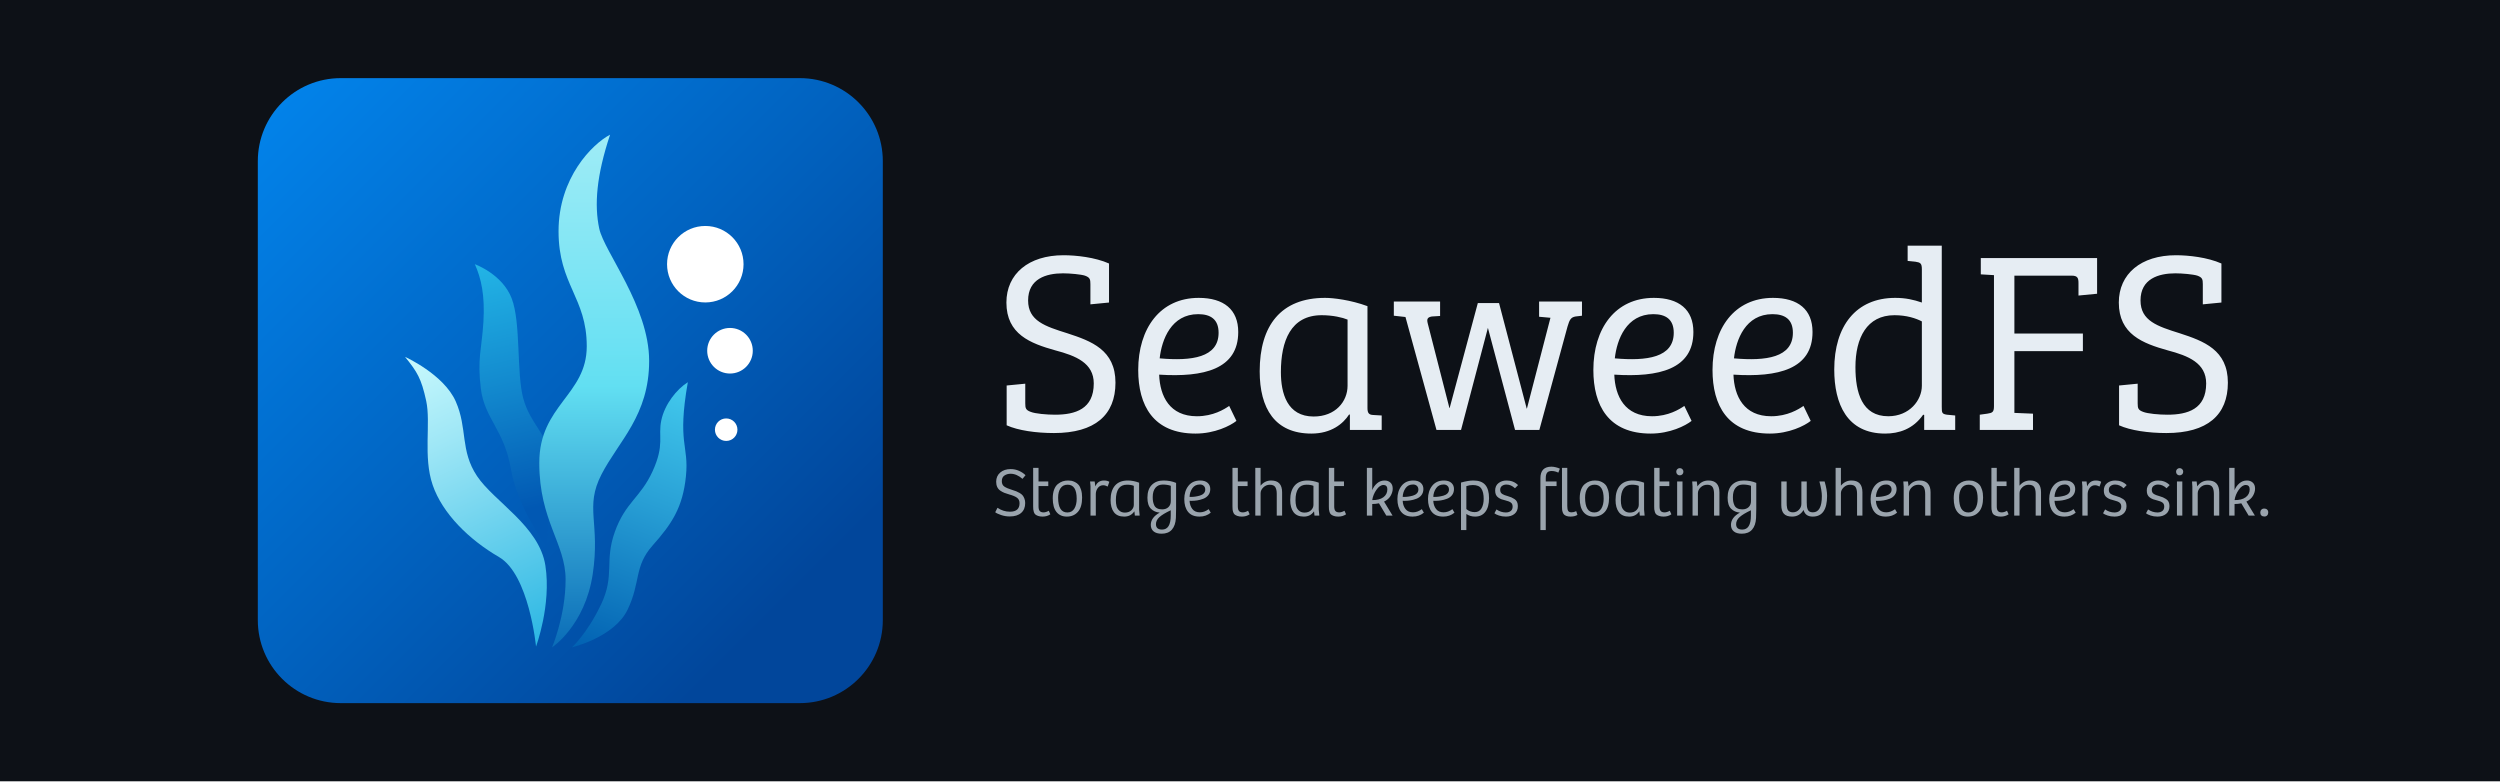
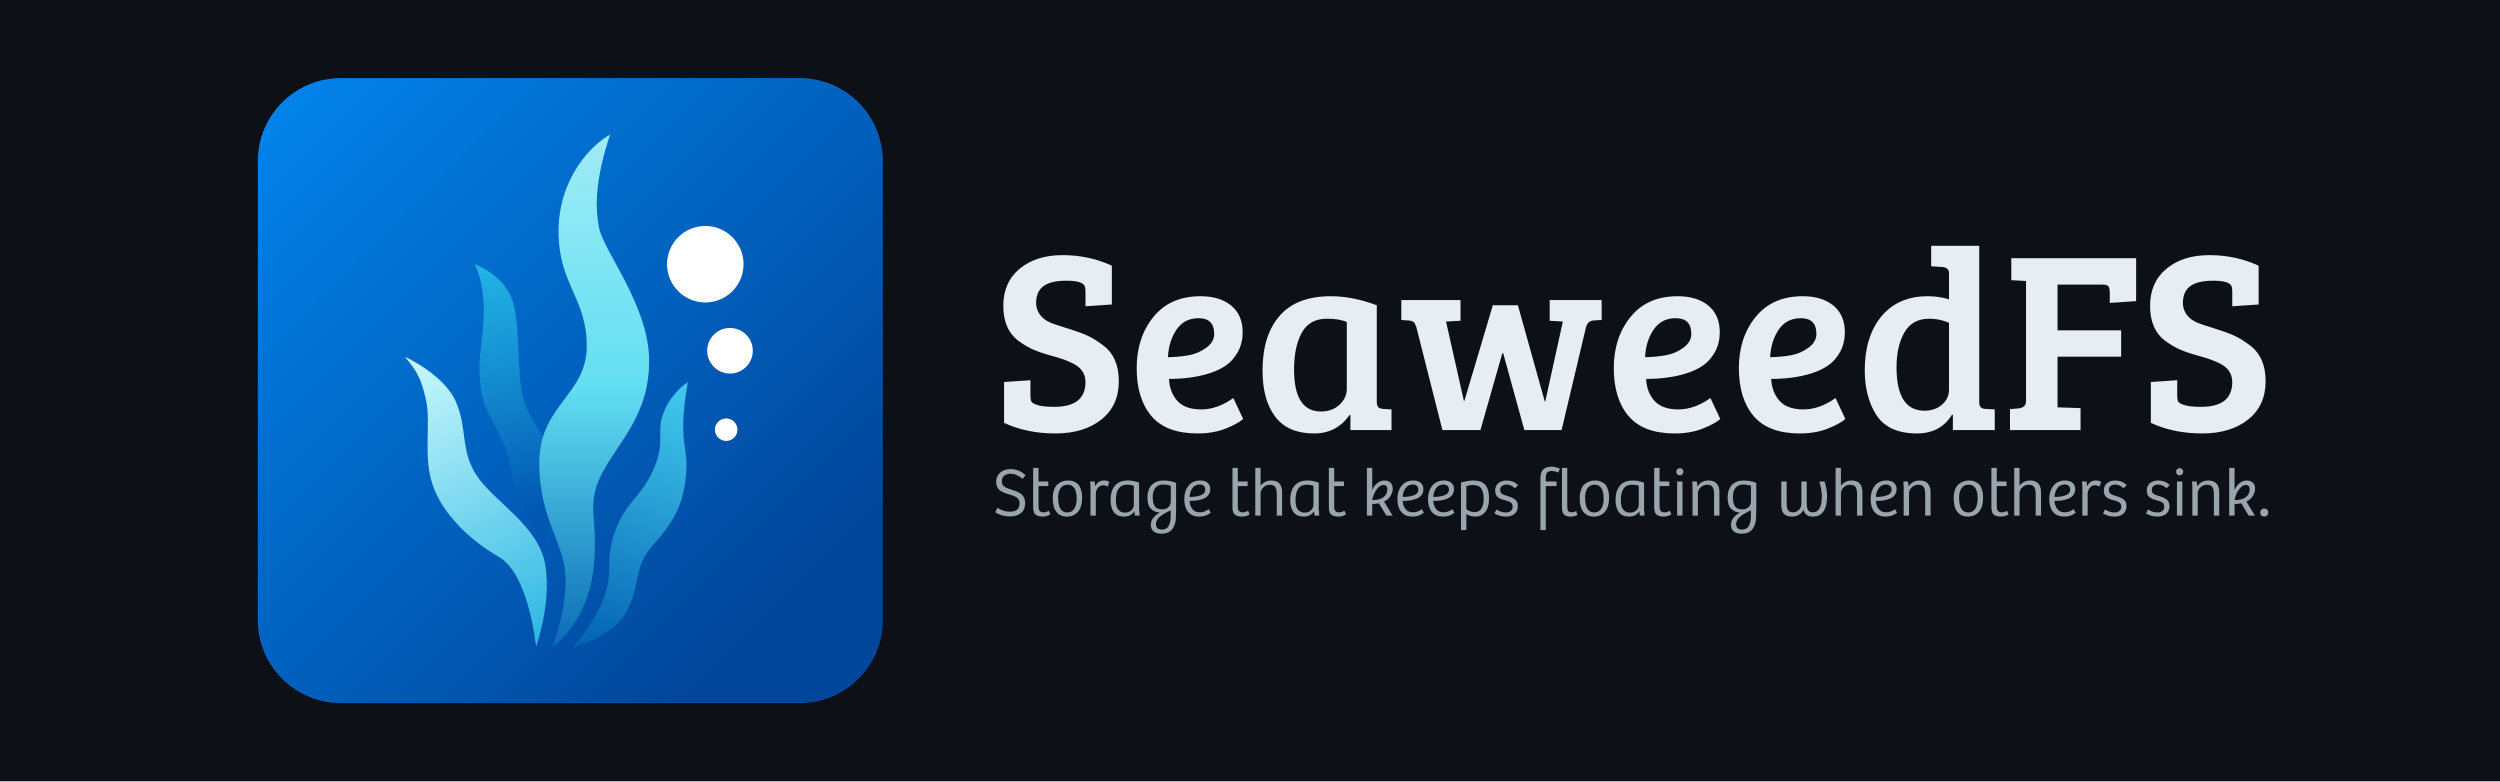
<svg xmlns="http://www.w3.org/2000/svg" viewBox="0 0 1600 500" width="1600" height="500" role="img" aria-label="seaweedfs">
  <rect width="1600" height="500" fill="#0d1117" />
  <g transform="translate(165.00,50.00) scale(0.78125)">
    <defs>
      <style>
      .cls-1 {
        fill: url(#Unbenannter_Verlauf_20);
      }

      .cls-2 {
        fill: url(#Unbenannter_Verlauf_32);
      }

      .cls-3 {
        fill: url(#Unbenannter_Verlauf_42);
      }

      .cls-4 {
        fill: #fff;
      }

      .cls-5 {
        fill: url(#Unbenannter_Verlauf_12);
      }

      .cls-6 {
        fill: url(#Unbenannter_Verlauf_28);
      }
    </style>
      <linearGradient id="Unbenannter_Verlauf_12" data-name="Unbenannter Verlauf 12" x1="19.92" y1="19.92" x2="492.08" y2="492.08" gradientUnits="userSpaceOnUse">
        <stop offset="0" stop-color="#0282e9" />
        <stop offset=".48" stop-color="#0162bf" />
        <stop offset=".87" stop-color="#01469b" />
      </linearGradient>
      <linearGradient id="Unbenannter_Verlauf_42" data-name="Unbenannter Verlauf 42" x1="180.67" y1="151.78" x2="234.43" y2="384.66" gradientUnits="userSpaceOnUse">
        <stop offset="0" stop-color="#23b5e6" />
        <stop offset=".41" stop-color="#138bcf" />
        <stop offset=".86" stop-color="#0158b3" />
      </linearGradient>
      <linearGradient id="Unbenannter_Verlauf_28" data-name="Unbenannter Verlauf 28" x1="275.58" y1="46.33" x2="275.58" y2="466.33" gradientUnits="userSpaceOnUse">
        <stop offset="0" stop-color="#9fecf6" />
        <stop offset=".49" stop-color="#62dff2" />
        <stop offset="1" stop-color="#0a6cb7" />
      </linearGradient>
      <linearGradient id="Unbenannter_Verlauf_20" data-name="Unbenannter Verlauf 20" x1="124.99" y1="226.28" x2="235.06" y2="462.33" gradientUnits="userSpaceOnUse">
        <stop offset="0" stop-color="#c9f9fd" />
        <stop offset=".29" stop-color="#9fe7f6" />
        <stop offset=".93" stop-color="#36bbe5" />
        <stop offset="1" stop-color="#2ab6e3" />
      </linearGradient>
      <linearGradient id="Unbenannter_Verlauf_32" data-name="Unbenannter Verlauf 32" x1="358.38" y1="251.34" x2="277.45" y2="473.69" gradientUnits="userSpaceOnUse">
        <stop offset="0" stop-color="#43cbee" />
        <stop offset=".42" stop-color="#29a1d6" />
        <stop offset="1" stop-color="#0161b2" />
      </linearGradient>
    </defs>
    <g id="seaweedfs">
      <rect id="background" class="cls-5" width="512" height="512" rx="68" ry="68" />
      <circle class="cls-4" cx="366.58" cy="152.44" r="31.33" />
      <circle class="cls-4" cx="386.81" cy="223.33" r="18.67" />
      <circle class="cls-4" cx="383.69" cy="288" r="9.22" />
      <path class="cls-3" d="M177.81,152.44s22.5,8.02,30.17,28.02c7.67,20,3.83,61.31,9.5,81.98s19.33,29,21,45.67-1.67,76-1.67,76c0,0-24-31.89-29.5-64s-21.53-41.06-24.6-65.72c-3.07-24.67.77-32.61,2.1-54.61s-1.84-35.72-7-47.33Z" />
      <path class="cls-6" d="M288.58,46.33c-14.56,7.67-42.22,35.22-42.22,79.11s23.11,54.22,23.11,94.22-38.89,48.11-38.89,95.56,21.56,66,21.56,95.56-11.11,55.56-11.11,55.56c0,0,26.97-17.72,33.33-60s-6.89-54.44,7.22-81.78,39-48.22,39-92.89-36.78-89.22-40.89-108.44-2.33-43.22,8.89-76.89Z" />
      <path class="cls-1" d="M120.58,228.33s31.72,14.27,41.55,36.5c9.83,22.22,3.45,40.17,17.45,61.17s51,41,56,73.33-7.67,66.33-7.67,66.33c0,0-5.67-59-30.33-73.33s-46.33-35.67-54.33-59-1.33-50.67-5.33-69c-4-18.33-7.33-23.67-17.33-36Z" />
      <path class="cls-2" d="M352.25,249.11c-9,5.67-18.87,17.85-21.71,31.2s2.94,19.57-7.06,41.57-22.19,25.28-30.97,49.72.21,35.36-11.33,59.56-23.92,35.17-23.92,35.17c0,0,34.77-8.17,45.69-30.94s5.08-35.22,20.53-52.61,24.67-30.89,27.25-56.72-7.33-26.22,1.53-76.94Z" />
    </g>
  </g>
-   <g transform="translate(635.00,275.17)">
-     <path d="M39.53 1.98C65.83 1.98 78.90-9.59 78.90-30.27C78.90-51.28 63.35-56.90 48.14-61.86C33.91-66.33 22.99-69.80 22.99-82.87C22.99-96.77 34.57-100.24 45.32-100.24C49.79-100.24 56.90-99.58 59.38-98.75C62.53-97.59 62.86-96.44 62.86-93.29L62.86-80.39L74.77-81.55L74.77-106.53C65.83-110.50 53.76-111.82 45.65-111.82C23.32-111.82 9.10-99.91 9.10-81.55C9.10-61.20 24.48-55.41 40.36-50.95C53.59-47.47 65.01-42.84 65.01-29.77C65.01-13.40 53.26-9.76 40.20-9.76C34.90-9.76 27.46-10.42 24.65-11.58C21.50-12.74 21.17-13.89 21.17-17.04L21.17-29.61L9.26-28.45L9.26-2.98C16.54 0.33 28.12 1.98 39.53 1.98M157.47-62.69C157.47-77.08 148.21-84.53 132.17-84.53C107.52-84.53 93.46-65.01 93.46-38.38C93.46-15.71 103.05 2.32 130.18 2.32C142.42 2.32 152.35-2.65 156.32-5.79L151.68-15.38C148.54-13.23 141.43-8.77 131.01-8.77C113.64-8.77 107.35-21.50 106.86-35.40C135.47-33.58 157.47-38.87 157.47-62.69M144.90-62.20C144.90-46.32 127.70-44 107.19-45.82C108.51-57.89 114.63-74.11 131.83-74.11C139.77-74.11 144.90-70.80 144.90-62.20M240.18-79.23C229.43-83.20 218.35-84.53 213.05-84.53C184.77-84.53 171.20-66.83 171.20-37.55C171.20-13.73 180.96 2.32 204.29 2.32C217.02 2.32 224.63-3.97 228.44-9.92L228.93-9.76L228.93 0L249.28 0L249.28-9.26L243.65-9.59C241.01-9.76 240.18-10.92 240.18-14.06M227.44-28.29C227.44-18.20 219.67-8.60 205.77-8.60C188.74-8.60 184.77-23.49 184.77-37.05C184.77-56.90 191.05-73.44 210.90-73.44C218.02-73.44 224.30-71.95 227.44-70.63M342.08-13.73L324.38-81.22L310.81-81.22L292.78-14.06L292.62-14.06L278.72-68.32C278.06-70.96 278.56-72.12 281.37-72.62L286.66-72.95L286.66-82.21L257.05-82.21L257.05-73.11L264.50-72.29L284.35 0L300.06 0L317.26-65.34L334.63 0L350.18 0L368.21-66.17C369.53-70.80 370.53-72.12 373.34-72.62L377.47-73.11L377.47-82.21L350.02-82.21L350.02-72.45L357.29-71.79L342.24-13.73M448.77-62.69C448.77-77.08 439.50-84.53 423.46-84.53C398.81-84.53 384.75-65.01 384.75-38.38C384.75-15.71 394.35 2.32 421.47 2.32C433.71 2.32 443.64-2.65 447.61-5.79L442.98-15.38C439.83-13.23 432.72-8.77 422.30-8.77C404.93-8.77 398.65-21.50 398.15-35.40C426.77-33.58 448.77-38.87 448.77-62.69M436.20-62.20C436.20-46.32 418.99-44 398.48-45.82C399.80-57.89 405.92-74.11 423.13-74.11C431.07-74.11 436.20-70.80 436.20-62.20M525.02-62.69C525.02-77.08 515.76-84.53 499.71-84.53C475.07-84.53 461.01-65.01 461.01-38.38C461.01-15.71 470.60 2.32 497.73 2.32C509.97 2.32 519.89-2.65 523.86-5.79L519.23-15.38C516.09-13.23 508.98-8.77 498.56-8.77C481.19-8.77 474.90-21.50 474.41-35.40C503.02-33.58 525.02-38.87 525.02-62.69M512.45-62.20C512.45-46.32 495.25-44 474.74-45.82C476.06-57.89 482.18-74.11 499.38-74.11C507.32-74.11 512.45-70.80 512.45-62.20M596.48-9.59L596.48 0L616.33 0L616.33-9.26L611.04-9.76C607.89-10.26 607.73-10.92 607.73-14.72L607.73-117.94L585.89-117.94L585.89-108.18L590.86-107.68C594-107.19 594.99-106.69 594.99-102.89L594.99-81.55C589.70-83.37 584.57-84.53 577.95-84.53C552.81-84.53 538.92-66.50 538.92-38.71C538.92-16.71 547.02 2.32 571.50 2.32C580.27 2.32 589.37-0.50 595.82-9.76M594.99-28.29C594.99-19.02 587.05-8.77 573.49-8.77C556.62-8.77 552.48-23.98 552.48-40.20C552.48-58.89 559.76-73.44 577.46-73.44C585.23-73.44 591.19-71.46 594.99-69.47M707.14-110L632.71-110L632.71-99.58L641.14-99.08L641.14-15.22C641.14-11.41 640.15-10.92 636.84-10.42L632.05-9.76L632.05 0L666.12 0L666.12-10.42L654.21-10.92L654.21-50.45L698.05-50.45L698.05-61.70L654.21-61.70L654.21-98.75L690.93-98.75C694.74-98.75 695.23-97.10 695.23-93.95L695.23-86.02L707.14-87.17M751.47 1.98C777.77 1.98 790.84-9.59 790.84-30.27C790.84-51.28 775.29-56.90 760.08-61.86C745.85-66.33 734.93-69.80 734.93-82.87C734.93-96.77 746.51-100.24 757.26-100.24C761.73-100.24 768.84-99.58 771.32-98.75C774.47-97.59 774.80-96.44 774.80-93.29L774.80-80.39L786.71-81.55L786.71-106.53C777.77-110.50 765.70-111.82 757.59-111.82C735.26-111.82 721.04-99.91 721.04-81.55C721.04-61.20 736.42-55.41 752.30-50.95C765.53-47.47 776.95-42.84 776.95-29.77C776.95-13.40 765.20-9.76 752.14-9.76C746.84-9.76 739.40-10.42 736.59-11.58C733.44-12.74 733.11-13.89 733.11-17.04L733.11-29.61L721.20-28.45L721.20-2.98C728.48 0.33 740.06 1.98 751.47 1.98" fill="#e6edf3" />
+   <g transform="translate(635.00,275.26)">
+     <path d="M39.86-14.89Q59.71-14.89 59.71-30.77Q59.71-39.04 50.95-43.01Q46.32-45.32 38.95-47.31Q31.59-49.29 26.71-51.36Q21.83-53.43 16.87-57.07Q7.11-64.35 7.11-79.48Q7.11-94.62 17.62-103.30Q28.12-111.98 45.08-111.98Q62.03-111.98 76.59-105.20L76.59-80.39L59.71-79.23L59.71-88.83Q59.71-91.31 59.05-92.47Q57.23-95.61 47.39-95.61Q37.55-95.61 32.83-92.14Q28.12-88.66 28.12-81.38Q28.12-76.09 32.09-72.12Q34.74-69.47 39.95-67.74Q45.16-66 51.03-64.18Q56.90-62.36 61.45-60.21Q66-58.06 70.96-54.26Q81.05-46.81 81.05-31.26Q81.05-15.71 69.89-6.78Q58.72 2.15 40.44 2.15Q22.17 2.15 7.61-4.63L7.61-30.77L24.48-31.92L24.48-21.83Q24.48-19.35 25.14-18.20Q25.80-17.04 29.20-15.96Q32.59-14.89 39.86-14.89M133.32-85.68Q145.73-85.68 153.01-79.65Q160.29-73.61 160.29-62.69Q160.29-55.41 157.14-49.87Q154-44.33 149.37-41.19Q144.74-38.05 138.12-36.06Q127.04-32.75 113.14-32.75Q113.64-23.98 118.60-18.61Q123.56-13.23 133.82-13.23Q144.08-13.23 154.33-20.51L160.62-7.11Q157.31-4.14 149.45-0.99Q141.59 2.15 131.50 2.15Q111.32 2.15 101.89-9.02Q92.47-20.18 92.47-39.70Q92.47-59.22 103.22-72.45Q113.97-85.68 133.32-85.68M125.80-47.89Q131.83-48.96 136.96-52.68Q142.09-56.41 142.09-61.53Q142.09-71.62 132.17-71.62Q122.90-71.62 117.94-64.26Q112.98-56.90 112.48-46.65Q119.76-46.81 125.80-47.89M246.14-79.89L246.14-18.36Q246.14-15.71 247.05-14.72Q247.95-13.73 250.27-13.56L255.56-13.23L255.56 0L229.26 0L229.26-9.59L228.77-9.76Q220.50 2.15 206.11 2.15Q189.23 2.15 181.13-8.60Q173.02-19.35 173.02-38.05Q173.02-60.54 183.94-73.11Q194.86-85.68 216.69-85.68Q230.75-85.68 246.14-79.89M226.95-26.30L226.95-69.14Q222.32-71.29 214.21-71.29Q203.13-71.29 198.17-62.36Q193.20-53.43 193.20-38.71Q193.20-11.91 210.41-11.91Q217.68-11.91 222.32-16.29Q226.95-20.68 226.95-26.30M302.21-18.69L320.41-79.89L336.45-79.89L353.65-18.36L353.98-18.36L365.23-69.47L356.80-69.97L356.80-83.20L390.05-83.20L390.05-70.47L384.59-70.14Q381.28-69.80 380.12-66.17L364.41 0L340.59 0L327.02-49.29L326.53-49.29L312.47 0L288.15 0L271.44-66Q270.62-68.32 269.71-69.14Q268.80-69.97 266.65-70.14L261.85-70.47L261.85-83.20L299.73-83.20L299.73-69.97L290.47-69.47L301.88-18.69L302.21-18.69M438.68-85.68Q451.08-85.68 458.36-79.65Q465.64-73.61 465.64-62.69Q465.64-55.41 462.50-49.87Q459.35-44.33 454.72-41.19Q450.09-38.05 443.47-36.06Q432.39-32.75 418.50-32.75Q418.99-23.98 423.95-18.61Q428.92-13.23 439.17-13.23Q449.43-13.23 459.68-20.51L465.97-7.11Q462.66-4.14 454.80-0.99Q446.95 2.15 436.86 2.15Q416.68 2.15 407.25-9.02Q397.82-20.18 397.82-39.70Q397.82-59.22 408.57-72.45Q419.32-85.68 438.68-85.68M431.15-47.89Q437.19-48.96 442.32-52.68Q447.44-56.41 447.44-61.53Q447.44-71.62 437.52-71.62Q428.26-71.62 423.29-64.26Q418.33-56.90 417.83-46.65Q425.11-46.81 431.15-47.89M518.74-85.68Q531.14-85.68 538.42-79.65Q545.70-73.61 545.70-62.69Q545.70-55.41 542.56-49.87Q539.41-44.33 534.78-41.19Q530.15-38.05 523.53-36.06Q512.45-32.75 498.56-32.75Q499.05-23.98 504.02-18.61Q508.98-13.23 519.23-13.23Q529.49-13.23 539.74-20.51L546.03-7.11Q542.72-4.14 534.86-0.99Q527.01 2.15 516.92 2.15Q496.74 2.15 487.31-9.02Q477.88-20.18 477.88-39.70Q477.88-59.22 488.63-72.45Q499.38-85.68 518.74-85.68M511.21-47.89Q517.25-48.96 522.38-52.68Q527.50-56.41 527.50-61.53Q527.50-71.62 517.58-71.62Q508.32-71.62 503.35-64.26Q498.39-56.90 497.89-46.65Q505.17-46.81 511.21-47.89M598.80-85.68Q605.91-85.68 612.36-83.70L612.36-100.41Q612.36-104.05 608.06-104.38L600.95-104.87L600.95-117.94L631.71-117.94L631.71-17.37Q631.88-13.56 635.85-13.56L641.64-13.23L641.64 0L614.84 0L614.84-9.76L614.35-9.92Q606.90 2.15 591.85 2.15Q572.99 2.15 565.38-10.42Q558.44-21.83 558.44-38.38Q558.44-59.88 569.11-72.78Q579.77-85.68 598.80-85.68M612.36-25.80L612.36-68.65Q606.41-71.29 599.79-71.29Q588.87-71.29 583.83-62.53Q578.78-53.76 578.78-40.20Q578.78-12.41 596.65-12.41Q603.43-12.41 607.89-16.29Q612.36-20.18 612.36-25.80M696.56 0L651.40 0L651.40-13.40L656.86-13.89Q661.65-14.39 661.65-18.53L661.65-95.44L652.23-95.94L652.23-110L732.12-110L732.12-82.54L715.25-81.38L715.25-88Q715.25-90.81 714.42-91.97Q713.59-93.13 710.45-93.13L681.83-93.13L681.83-63.85L722.53-63.85L722.53-46.98L681.83-46.98L681.83-14.56L696.56-14.06L696.56 0M773.80-14.89Q793.65-14.89 793.65-30.77Q793.65-39.04 784.89-43.01Q780.26-45.32 772.89-47.31Q765.53-49.29 760.65-51.36Q755.77-53.43 750.81-57.07Q741.05-64.35 741.05-79.48Q741.05-94.62 751.56-103.30Q762.06-111.98 779.02-111.98Q795.97-111.98 810.53-105.20L810.53-80.39L793.65-79.23L793.65-88.83Q793.65-91.31 792.99-92.47Q791.17-95.61 781.33-95.61Q771.49-95.61 766.77-92.14Q762.06-88.66 762.06-81.38Q762.06-76.09 766.03-72.12Q768.68-69.47 773.89-67.74Q779.10-66 784.97-64.18Q790.84-62.36 795.39-60.21Q799.94-58.06 804.90-54.26Q814.99-46.81 814.99-31.26Q814.99-15.71 803.83-6.78Q792.66 2.15 774.38 2.15Q756.11 2.15 741.55-4.63L741.55-30.77L758.42-31.92L758.42-21.83Q758.42-19.35 759.08-18.20Q759.74-17.04 763.14-15.96Q766.53-14.89 773.80-14.89" fill="#e6edf3" />
  </g>
  <g transform="translate(635.00,330)">
    <path d="M1.94-2.16L3.39-5.02Q7.08-2.51 11.35-2.51Q17.51-2.51 17.51-7.92Q17.51-10.30 15.84-11.48Q14.17-12.67 10.91-13.55Q9.02-14.08 7.77-14.59Q6.51-15.09 5.19-15.99Q3.87-16.90 3.21-18.33Q2.55-19.76 2.55-21.69Q2.55-25.34 5.13-27.57Q7.70-29.79 11.84-29.79Q14.65-29.79 17.16-28.67Q19.67-27.54 21.34-25.87L19.40-23.54Q15.62-26.80 11.79-26.80Q9.55-26.80 7.85-25.67Q6.16-24.55 6.16-22.04Q6.16-19.71 7.79-18.59Q9.42-17.47 12.94-16.41Q14.43-15.93 15.38-15.58Q16.32-15.22 17.53-14.52Q18.74-13.82 19.43-13.02Q20.11-12.23 20.61-10.93Q21.12-9.64 21.12-8.05Q21.12-3.96 18.52-1.72Q15.93 0.53 11.26 0.53Q8.40 0.53 5.72-0.37Q3.04-1.28 1.94-2.16M26.22-5.98L26.22-30.58L29.66-30.58L29.66-21.87L35.90-21.87L35.90-18.92L29.66-18.92L29.66-5.90Q29.66-3.78 30.45-2.93Q31.24-2.07 32.87-2.07Q34.41-2.07 36.21-3.12L37.22-0.84Q35.11 0.62 32.25 0.62Q30.58 0.62 29.39 0.20Q28.20-0.22 27.59-0.77Q26.97-1.32 26.66-2.31Q26.36-3.30 26.29-4.03Q26.22-4.75 26.22-5.98M48.09-2.02Q51.08-2.02 52.58-4.49Q54.08-6.95 54.08-10.82Q54.08-19.80 48.27-19.80Q45.28-19.80 43.74-17.53Q42.20-15.27 42.20-11.53Q42.20-2.02 48.09-2.02M38.76-11.09Q38.76-14.34 39.64-16.68Q40.52-19.01 42.04-20.22Q43.56-21.43 45.14-21.96Q46.73-22.48 48.53-22.48Q49.63-22.48 50.64-22.31Q51.66-22.13 53-21.47Q54.34-20.81 55.29-19.71Q56.23-18.61 56.89-16.50Q57.55-14.39 57.55-11.57Q57.55-5.46 54.87-2.42Q52.18 0.62 47.78 0.62Q43.52 0.62 41.14-2.33Q38.76-5.28 38.76-11.09M66.31-13.95L66.31 0L62.92 0L62.92-18.88L62.66-21.87L65.60-21.87L66-18.70Q67.63-22.48 71.50-22.48Q73.66-22.48 74.98-21.65L73.92-18.61Q72.34-19.45 71.06-19.45Q69.04-19.45 67.72-17.84Q66.40-16.24 66.31-13.95M94.03-21.08L94.03-3.83L94.38 0L91.30 0L91.04-2.60L90.90-2.64Q88.66 0.62 84.48 0.62Q80.04 0.62 77.90-2.20Q75.77-5.02 75.77-9.99Q75.77-15.93 78.58-19.21Q81.40-22.48 86.81-22.48Q90.29-22.48 94.03-21.08M90.64-6.95L90.64-19.05Q88.97-19.80 86.24-19.80Q79.16-19.80 79.16-9.86Q79.16-7.70 79.60-6.05Q80.04-4.40 81.40-3.17Q82.76-1.94 84.92-1.94Q87.56-1.94 89.10-3.45Q90.64-4.97 90.64-6.95M108.42 11.57Q105.07 11.57 103.29 10.08Q101.51 8.58 101.51 5.90Q101.51 1.23 107.23-1.94Q103.80-2.20 101.57-4.42Q99.35-6.64 99.35-11.48Q99.35-16.85 102.17-19.67Q104.98-22.48 109.60-22.48Q114.09-22.48 117.70-20.94L117.70-4.49Q117.70-1.32 117.57 1.54Q117.30 6.34 115.02 8.95Q112.73 11.57 108.42 11.57M114.31-9.28L114.31-19.10Q111.94-19.89 109.21-19.89Q106.22-19.89 104.48-17.82Q102.74-15.75 102.74-11.84Q102.74-10.25 102.94-9.09Q103.14-7.92 103.71-6.64Q104.28-5.37 105.56-4.69Q106.83-4 108.72-4Q111.28-4 112.79-5.43Q114.31-6.86 114.31-9.28M104.81 5.46Q104.81 8.93 108.72 8.93Q114.27 8.93 114.27-0.04L114.27-3.43Q109.25-1.06 107.03 0.95Q104.81 2.95 104.81 5.46M133.14-22.48Q136.18-22.48 137.87-20.99Q139.57-19.49 139.57-17.03Q139.57-14.74 138.34-13.13Q137.10-11.53 135.08-10.78Q133.06-10.03 131.23-9.75Q129.40-9.46 127.47-9.46Q127.25-9.46 126.87-9.48Q126.50-9.50 126.32-9.50Q126.46-6.42 128.08-4.27Q129.71-2.11 132.92-2.11Q135.83-2.11 138.56-4.14L139.88-1.89Q136.88 0.62 132.70 0.62Q127.78 0.62 125.36-2.40Q122.94-5.41 122.94-10.60Q122.94-15.71 125.62-19.10Q128.30-22.48 133.14-22.48M136.36-16.63Q136.36-18.17 135.41-19.05Q134.46-19.93 132.97-19.93Q129.76-19.93 128.11-17.51Q126.46-15.09 126.32-12.01Q126.46-12.01 126.74-11.99Q127.03-11.97 127.20-11.97Q128.57-11.97 129.93-12.17Q131.30-12.36 132.86-12.80Q134.42-13.24 135.39-14.23Q136.36-15.22 136.36-16.63M153.78-5.98L153.78-30.58L157.21-30.58L157.21-21.87L163.46-21.87L163.46-18.92L157.21-18.92L157.21-5.90Q157.21-3.78 158-2.93Q158.80-2.07 160.42-2.07Q161.96-2.07 163.77-3.12L164.78-0.84Q162.67 0.62 159.81 0.62Q158.14 0.62 156.95 0.20Q155.76-0.22 155.14-0.77Q154.53-1.32 154.22-2.31Q153.91-3.30 153.85-4.03Q153.78-4.75 153.78-5.98M171.78-14.34L171.78 0L168.39 0L168.39-30.58L171.78-30.58L171.78-19.18Q174.50-22.48 178.55-22.48Q185.55-22.48 185.55-14.92L185.55 0L182.12 0L182.12-13.99Q182.12-16.72 181.19-18.24Q180.27-19.76 177.63-19.76Q175.30-19.76 173.54-18.06Q171.78-16.37 171.78-14.34M209-21.08L209-3.83L209.35 0L206.27 0L206.01-2.60L205.88-2.64Q203.63 0.62 199.45 0.62Q195.01 0.62 192.87-2.20Q190.74-5.02 190.74-9.99Q190.74-15.93 193.56-19.21Q196.37-22.48 201.78-22.48Q205.26-22.48 209-21.08M205.61-6.95L205.61-19.05Q203.94-19.80 201.21-19.80Q194.13-19.80 194.13-9.86Q194.13-7.70 194.57-6.05Q195.01-4.40 196.37-3.17Q197.74-1.94 199.89-1.94Q202.53-1.94 204.07-3.45Q205.61-4.97 205.61-6.95M215.47-5.98L215.47-30.58L218.90-30.58L218.90-21.87L225.15-21.87L225.15-18.92L218.90-18.92L218.90-5.90Q218.90-3.78 219.69-2.93Q220.48-2.07 222.11-2.07Q223.65-2.07 225.46-3.12L226.47-0.84Q224.36 0.62 221.50 0.62Q219.82 0.62 218.64 0.20Q217.45-0.22 216.83-0.77Q216.22-1.32 215.91-2.31Q215.60-3.30 215.53-4.03Q215.47-4.75 215.47-5.98M256.34-17.25Q256.34-15.05 255.02-12.72Q253.70-10.38 250.80-8.98L256.26 0L252.25 0L247.54-7.88Q245.43-7.44 243.23-7.44L243.23 0L239.80 0L239.80-30.58L243.23-30.58L243.23-16.32Q244.20-18.83 246.29-20.66Q248.38-22.48 251.15-22.48Q253.40-22.48 254.87-21.14Q256.34-19.80 256.34-17.25M252.91-16.90Q252.91-18.22 252.25-18.92Q251.59-19.62 250.45-19.62Q248.07-19.62 245.92-16.54Q243.76-13.46 243.23-9.94Q247.72-9.86 250.32-11.73Q252.91-13.60 252.91-16.90M269.54-22.48Q272.58-22.48 274.27-20.99Q275.97-19.49 275.97-17.03Q275.97-14.74 274.74-13.13Q273.50-11.53 271.48-10.78Q269.46-10.03 267.63-9.75Q265.80-9.46 263.87-9.46Q263.65-9.46 263.27-9.48Q262.90-9.50 262.72-9.50Q262.86-6.42 264.48-4.27Q266.11-2.11 269.32-2.11Q272.23-2.11 274.96-4.14L276.28-1.89Q273.28 0.62 269.10 0.62Q264.18 0.62 261.76-2.40Q259.34-5.41 259.34-10.60Q259.34-15.71 262.02-19.10Q264.70-22.48 269.54-22.48M272.76-16.63Q272.76-18.17 271.81-19.05Q270.86-19.93 269.37-19.93Q266.16-19.93 264.51-17.51Q262.86-15.09 262.72-12.01Q262.86-12.01 263.14-11.99Q263.43-11.97 263.60-11.97Q264.97-11.97 266.33-12.17Q267.70-12.36 269.26-12.80Q270.82-13.24 271.79-14.23Q272.76-15.22 272.76-16.63M289.12-22.48Q292.16-22.48 293.85-20.99Q295.55-19.49 295.55-17.03Q295.55-14.74 294.32-13.13Q293.08-11.53 291.06-10.78Q289.04-10.03 287.21-9.75Q285.38-9.46 283.45-9.46Q283.23-9.46 282.85-9.48Q282.48-9.50 282.30-9.50Q282.44-6.42 284.06-4.27Q285.69-2.11 288.90-2.11Q291.81-2.11 294.54-4.14L295.86-1.89Q292.86 0.62 288.68 0.62Q283.76 0.62 281.34-2.40Q278.92-5.41 278.92-10.60Q278.92-15.71 281.60-19.10Q284.28-22.48 289.12-22.48M292.34-16.63Q292.34-18.17 291.39-19.05Q290.44-19.93 288.95-19.93Q285.74-19.93 284.09-17.51Q282.44-15.09 282.30-12.01Q282.44-12.01 282.72-11.99Q283.01-11.97 283.18-11.97Q284.55-11.97 285.91-12.17Q287.28-12.36 288.84-12.80Q290.40-13.24 291.37-14.23Q292.34-15.22 292.34-16.63M303.47-1.06L303.47 9.24L300.04 9.24L300.04-21.16Q304.66-22.48 308-22.48Q313.15-22.48 315.57-19.67Q317.99-16.85 317.99-11.18Q317.99-5.50 315.63-2.44Q313.28 0.62 309.10 0.62Q305.89 0.62 303.47-1.06M314.56-10.74Q314.56-15 313.06-17.29Q311.56-19.58 307.60-19.58Q305.49-19.58 303.47-18.88L303.47-4.18Q305.71-2.24 308.84-2.24Q311.74-2.24 313.15-4.66Q314.56-7.08 314.56-10.74M321.42-1.50L322.74-3.96Q325.56-2.02 328.72-2.02Q330.66-2.02 331.87-2.97Q333.08-3.92 333.08-5.76Q333.08-7.52 331.94-8.36Q330.79-9.20 328.55-9.72Q327.01-10.08 326-10.45Q324.98-10.82 323.95-11.53Q322.92-12.23 322.41-13.33Q321.90-14.43 321.90-16.02Q321.90-19.14 324.04-20.81Q326.17-22.48 329.25-22.48Q333.61-22.48 336.56-19.54L334.58-17.51Q332.07-19.89 329.12-19.89Q327.49-19.89 326.30-19.03Q325.12-18.17 325.12-16.50Q325.12-15.58 325.45-14.92Q325.78-14.26 326.57-13.79Q327.36-13.33 327.93-13.13Q328.50-12.94 329.78-12.54Q331.41-12.06 332.24-11.70Q333.08-11.35 334.22-10.63Q335.37-9.90 335.90-8.78Q336.42-7.66 336.42-6.07Q336.42-2.90 334.31-1.14Q332.20 0.62 328.77 0.62Q326.35 0.62 324.32-0.07Q322.30-0.75 321.42-1.50M361.20-18.92L354.29-18.92L354.29 9.24L350.86 9.24L350.86-23.94Q350.86-31.33 357.94-31.33Q359.22-31.33 360.80-30.93Q362.38-30.54 363.31-30.05L362.34-27.50Q360.23-28.56 358.03-28.56Q355.96-28.56 355.12-27.43Q354.29-26.31 354.29-24.02L354.29-21.87L361.20-21.87L361.20-18.92M364.67-5.68L364.67-30.58L368.06-30.58L368.06-6.16Q368.06-3.92 368.63-3.01Q369.20-2.11 370.83-2.11Q372.28-2.11 373.78-2.86L374.57-0.48Q372.90 0.62 370.08 0.62Q368.59 0.62 367.53 0.22Q366.48-0.18 365.95-0.73Q365.42-1.28 365.11-2.22Q364.80-3.17 364.74-3.89Q364.67-4.62 364.67-5.68M385.35-2.02Q388.34-2.02 389.84-4.49Q391.34-6.95 391.34-10.82Q391.34-19.80 385.53-19.80Q382.54-19.80 381-17.53Q379.46-15.27 379.46-11.53Q379.46-2.02 385.35-2.02M376.02-11.09Q376.02-14.34 376.90-16.68Q377.78-19.01 379.30-20.22Q380.82-21.43 382.40-21.96Q383.99-22.48 385.79-22.48Q386.89-22.48 387.90-22.31Q388.92-22.13 390.26-21.47Q391.60-20.81 392.55-19.71Q393.49-18.61 394.15-16.50Q394.81-14.39 394.81-11.57Q394.81-5.46 392.13-2.42Q389.44 0.62 385.04 0.62Q380.78 0.62 378.40-2.33Q376.02-5.28 376.02-11.09M417.21-21.08L417.21-3.83L417.56 0L414.48 0L414.22-2.60L414.08-2.64Q411.84 0.62 407.66 0.62Q403.22 0.62 401.08-2.20Q398.95-5.02 398.95-9.99Q398.95-15.93 401.76-19.21Q404.58-22.48 409.99-22.48Q413.47-22.48 417.21-21.08M413.82-6.95L413.82-19.05Q412.15-19.80 409.42-19.80Q402.34-19.80 402.34-9.86Q402.34-7.70 402.78-6.05Q403.22-4.40 404.58-3.17Q405.94-1.94 408.10-1.94Q410.74-1.94 412.28-3.45Q413.82-4.97 413.82-6.95M423.68-5.98L423.68-30.58L427.11-30.58L427.11-21.87L433.36-21.87L433.36-18.92L427.11-18.92L427.11-5.90Q427.11-3.78 427.90-2.93Q428.69-2.07 430.32-2.07Q431.86-2.07 433.66-3.12L434.68-0.84Q432.56 0.62 429.70 0.62Q428.03 0.62 426.84 0.20Q425.66-0.22 425.04-0.77Q424.42-1.32 424.12-2.31Q423.81-3.30 423.74-4.03Q423.68-4.75 423.68-5.98M441.80-21.87L441.80 0L438.37 0L438.37-21.87L441.80-21.87M437.80-28.12Q437.80-29.08 438.46-29.74Q439.12-30.40 440.09-30.40Q441.06-30.40 441.72-29.74Q442.38-29.08 442.38-28.12Q442.38-27.10 441.72-26.44Q441.06-25.78 440.04-25.78Q439.08-25.78 438.44-26.44Q437.80-27.10 437.80-28.12M451.66-14.34L451.66 0L448.23 0L448.23-18.57L448.01-21.87L450.96-21.87L451.35-18.70Q453.90-22.48 458.44-22.48Q461.87-22.48 463.65-20.57Q465.43-18.66 465.43-14.92L465.43 0L462 0L462-13.86Q462-16.68 461.08-18.22Q460.15-19.76 457.60-19.76Q455.14-19.76 453.40-18.08Q451.66-16.41 451.66-14.34M479.73 11.57Q476.39 11.57 474.61 10.08Q472.82 8.58 472.82 5.90Q472.82 1.23 478.54-1.94Q475.11-2.20 472.89-4.42Q470.67-6.64 470.67-11.48Q470.67-16.85 473.48-19.67Q476.30-22.48 480.92-22.48Q485.41-22.48 489.02-20.94L489.02-4.49Q489.02-1.32 488.88 1.54Q488.62 6.34 486.33 8.95Q484.04 11.57 479.73 11.57M485.63-9.28L485.63-19.10Q483.25-19.89 480.52-19.89Q477.53-19.89 475.79-17.82Q474.06-15.75 474.06-11.84Q474.06-10.25 474.25-9.09Q474.45-7.92 475.02-6.64Q475.60-5.37 476.87-4.69Q478.15-4 480.04-4Q482.59-4 484.11-5.43Q485.63-6.86 485.63-9.28M476.12 5.46Q476.12 8.93 480.04 8.93Q485.58 8.93 485.58-0.04L485.58-3.43Q480.57-1.06 478.35 0.95Q476.12 2.95 476.12 5.46M529.41-21.87L532.75-21.87Q534.34-16.50 534.34-12.67Q534.34 0.62 525.14 0.62Q520.39 0.62 519.29-3.61Q516.69 0.62 511.94 0.62Q508.38 0.62 506.70-1.19Q505.03-2.99 505.03-6.78L505.03-21.87L508.46-21.87L508.46-8.58Q508.46-7.30 508.51-6.56Q508.55-5.81 508.77-4.84Q508.99-3.87 509.39-3.37Q509.78-2.86 510.55-2.49Q511.32-2.11 512.47-2.11Q514.71-2.11 516.30-3.74Q517.88-5.37 517.88-7.52L517.88-21.87L521.31-21.87L521.31-8.45Q521.31-6.95 521.42-6.03Q521.53-5.10 521.88-4.09Q522.24-3.08 523.07-2.60Q523.91-2.11 525.23-2.11Q530.99-2.11 530.99-12.50Q530.99-16.10 529.41-21.87M543.18-14.34L543.18 0L539.79 0L539.79-30.58L543.18-30.58L543.18-19.18Q545.91-22.48 549.96-22.48Q556.95-22.48 556.95-14.92L556.95 0L553.52 0L553.52-13.99Q553.52-16.72 552.60-18.24Q551.67-19.76 549.03-19.76Q546.70-19.76 544.94-18.06Q543.18-16.37 543.18-14.34M572.40-22.48Q575.43-22.48 577.13-20.99Q578.82-19.49 578.82-17.03Q578.82-14.74 577.59-13.13Q576.36-11.53 574.33-10.78Q572.31-10.03 570.48-9.75Q568.66-9.46 566.72-9.46Q566.50-9.46 566.13-9.48Q565.75-9.50 565.58-9.50Q565.71-6.42 567.34-4.27Q568.96-2.11 572.18-2.11Q575.08-2.11 577.81-4.14L579.13-1.89Q576.14 0.62 571.96 0.62Q567.03 0.62 564.61-2.40Q562.19-5.41 562.19-10.60Q562.19-15.71 564.87-19.10Q567.56-22.48 572.40-22.48M575.61-16.63Q575.61-18.17 574.66-19.05Q573.72-19.93 572.22-19.93Q569.01-19.93 567.36-17.51Q565.71-15.09 565.58-12.01Q565.71-12.01 565.99-11.99Q566.28-11.97 566.46-11.97Q567.82-11.97 569.18-12.17Q570.55-12.36 572.11-12.80Q573.67-13.24 574.64-14.23Q575.61-15.22 575.61-16.63M586.78-14.34L586.78 0L583.35 0L583.35-18.57L583.13-21.87L586.08-21.87L586.48-18.70Q589.03-22.48 593.56-22.48Q596.99-22.48 598.77-20.57Q600.56-18.66 600.56-14.92L600.56 0L597.12 0L597.12-13.86Q597.12-16.68 596.20-18.22Q595.28-19.76 592.72-19.76Q590.26-19.76 588.52-18.08Q586.78-16.41 586.78-14.34M624.71-2.02Q627.70-2.02 629.20-4.49Q630.70-6.95 630.70-10.82Q630.70-19.80 624.89-19.80Q621.90-19.80 620.36-17.53Q618.82-15.27 618.82-11.53Q618.82-2.02 624.71-2.02M615.38-11.09Q615.38-14.34 616.26-16.68Q617.14-19.01 618.66-20.22Q620.18-21.43 621.76-21.96Q623.35-22.48 625.15-22.48Q626.25-22.48 627.26-22.31Q628.28-22.13 629.62-21.47Q630.96-20.81 631.91-19.71Q632.85-18.61 633.51-16.50Q634.17-14.39 634.17-11.57Q634.17-5.46 631.49-2.42Q628.80 0.62 624.40 0.62Q620.14 0.62 617.76-2.33Q615.38-5.28 615.38-11.09M639.50-5.98L639.50-30.58L642.93-30.58L642.93-21.87L649.18-21.87L649.18-18.92L642.93-18.92L642.93-5.90Q642.93-3.78 643.72-2.93Q644.51-2.07 646.14-2.07Q647.68-2.07 649.48-3.12L650.50-0.84Q648.38 0.62 645.52 0.62Q643.85 0.62 642.66 0.20Q641.48-0.22 640.86-0.77Q640.24-1.32 639.94-2.31Q639.63-3.30 639.56-4.03Q639.50-4.75 639.50-5.98M657.49-14.34L657.49 0L654.10 0L654.10-30.58L657.49-30.58L657.49-19.18Q660.22-22.48 664.27-22.48Q671.26-22.48 671.26-14.92L671.26 0L667.83 0L667.83-13.99Q667.83-16.72 666.91-18.24Q665.98-19.76 663.34-19.76Q661.01-19.76 659.25-18.06Q657.49-16.37 657.49-14.34M686.71-22.48Q689.74-22.48 691.44-20.99Q693.13-19.49 693.13-17.03Q693.13-14.74 691.90-13.13Q690.67-11.53 688.64-10.78Q686.62-10.03 684.79-9.75Q682.97-9.46 681.03-9.46Q680.81-9.46 680.44-9.48Q680.06-9.50 679.89-9.50Q680.02-6.42 681.65-4.27Q683.28-2.11 686.49-2.11Q689.39-2.11 692.12-4.14L693.44-1.89Q690.45 0.62 686.27 0.62Q681.34 0.62 678.92-2.40Q676.50-5.41 676.50-10.60Q676.50-15.71 679.18-19.10Q681.87-22.48 686.71-22.48M689.92-16.63Q689.92-18.17 688.97-19.05Q688.03-19.93 686.53-19.93Q683.32-19.93 681.67-17.51Q680.02-15.09 679.89-12.01Q680.02-12.01 680.31-11.99Q680.59-11.97 680.77-11.97Q682.13-11.97 683.50-12.17Q684.86-12.36 686.42-12.80Q687.98-13.24 688.95-14.23Q689.92-15.22 689.92-16.63M701.10-13.95L701.10 0L697.71 0L697.71-18.88L697.44-21.87L700.39-21.87L700.79-18.70Q702.42-22.48 706.29-22.48Q708.44-22.48 709.76-21.65L708.71-18.61Q707.12-19.45 705.85-19.45Q703.82-19.45 702.50-17.84Q701.18-16.24 701.10-13.95M710.95-1.50L712.27-3.96Q715.09-2.02 718.26-2.02Q720.19-2.02 721.40-2.97Q722.61-3.92 722.61-5.76Q722.61-7.52 721.47-8.36Q720.32-9.20 718.08-9.72Q716.54-10.08 715.53-10.45Q714.52-10.82 713.48-11.53Q712.45-12.23 711.94-13.33Q711.44-14.43 711.44-16.02Q711.44-19.14 713.57-20.81Q715.70-22.48 718.78-22.48Q723.14-22.48 726.09-19.54L724.11-17.51Q721.60-19.89 718.65-19.89Q717.02-19.89 715.84-19.03Q714.65-18.17 714.65-16.50Q714.65-15.58 714.98-14.92Q715.31-14.26 716.10-13.79Q716.89-13.33 717.46-13.13Q718.04-12.94 719.31-12.54Q720.94-12.06 721.78-11.70Q722.61-11.35 723.76-10.63Q724.90-9.90 725.43-8.78Q725.96-7.66 725.96-6.07Q725.96-2.90 723.84-1.14Q721.73 0.62 718.30 0.62Q715.88 0.62 713.86-0.07Q711.83-0.75 710.95-1.50M738.45-1.50L739.77-3.96Q742.59-2.02 745.76-2.02Q747.69-2.02 748.90-2.97Q750.11-3.92 750.11-5.76Q750.11-7.52 748.97-8.36Q747.82-9.20 745.58-9.72Q744.04-10.08 743.03-10.45Q742.02-10.82 740.98-11.53Q739.95-12.23 739.44-13.33Q738.94-14.43 738.94-16.02Q738.94-19.14 741.07-20.81Q743.20-22.48 746.28-22.48Q750.64-22.48 753.59-19.54L751.61-17.51Q749.10-19.89 746.15-19.89Q744.52-19.89 743.34-19.03Q742.15-18.17 742.15-16.50Q742.15-15.58 742.48-14.92Q742.81-14.26 743.60-13.79Q744.39-13.33 744.96-13.13Q745.54-12.94 746.81-12.54Q748.44-12.06 749.28-11.70Q750.11-11.35 751.26-10.63Q752.40-9.90 752.93-8.78Q753.46-7.66 753.46-6.07Q753.46-2.90 751.34-1.14Q749.23 0.62 745.80 0.62Q743.38 0.62 741.36-0.07Q739.33-0.75 738.45-1.50M761.68-21.87L761.68 0L758.25 0L758.25-21.87L761.68-21.87M757.68-28.12Q757.68-29.08 758.34-29.74Q759-30.40 759.97-30.40Q760.94-30.40 761.60-29.74Q762.26-29.08 762.26-28.12Q762.26-27.10 761.60-26.44Q760.94-25.78 759.92-25.78Q758.96-25.78 758.32-26.44Q757.68-27.10 757.68-28.12M771.54-14.34L771.54 0L768.11 0L768.11-18.57L767.89-21.87L770.84-21.87L771.23-18.70Q773.78-22.48 778.32-22.48Q781.75-22.48 783.53-20.57Q785.31-18.66 785.31-14.92L785.31 0L781.88 0L781.88-13.86Q781.88-16.68 780.96-18.22Q780.03-19.76 777.48-19.76Q775.02-19.76 773.28-18.08Q771.54-16.41 771.54-14.34M808.24-17.25Q808.24-15.05 806.92-12.72Q805.60-10.38 802.69-8.98L808.15 0L804.14 0L799.44-7.88Q797.32-7.44 795.12-7.44L795.12 0L791.69 0L791.69-30.58L795.12-30.58L795.12-16.32Q796.09-18.83 798.18-20.66Q800.27-22.48 803.04-22.48Q805.29-22.48 806.76-21.14Q808.24-19.80 808.24-17.25M804.80-16.90Q804.80-18.22 804.14-18.92Q803.48-19.62 802.34-19.62Q799.96-19.62 797.81-16.54Q795.65-13.46 795.12-9.94Q799.61-9.86 802.21-11.73Q804.80-13.60 804.80-16.90M811.58-1.98Q811.58-3.08 812.28-3.81Q812.99-4.53 814.09-4.53Q815.28-4.53 815.98-3.85Q816.68-3.17 816.68-2.02Q816.68-0.88 816-0.15Q815.32 0.57 814.22 0.57Q812.99 0.57 812.28-0.11Q811.58-0.79 811.58-1.98" fill="#9aa4ad" />
  </g>
</svg>
